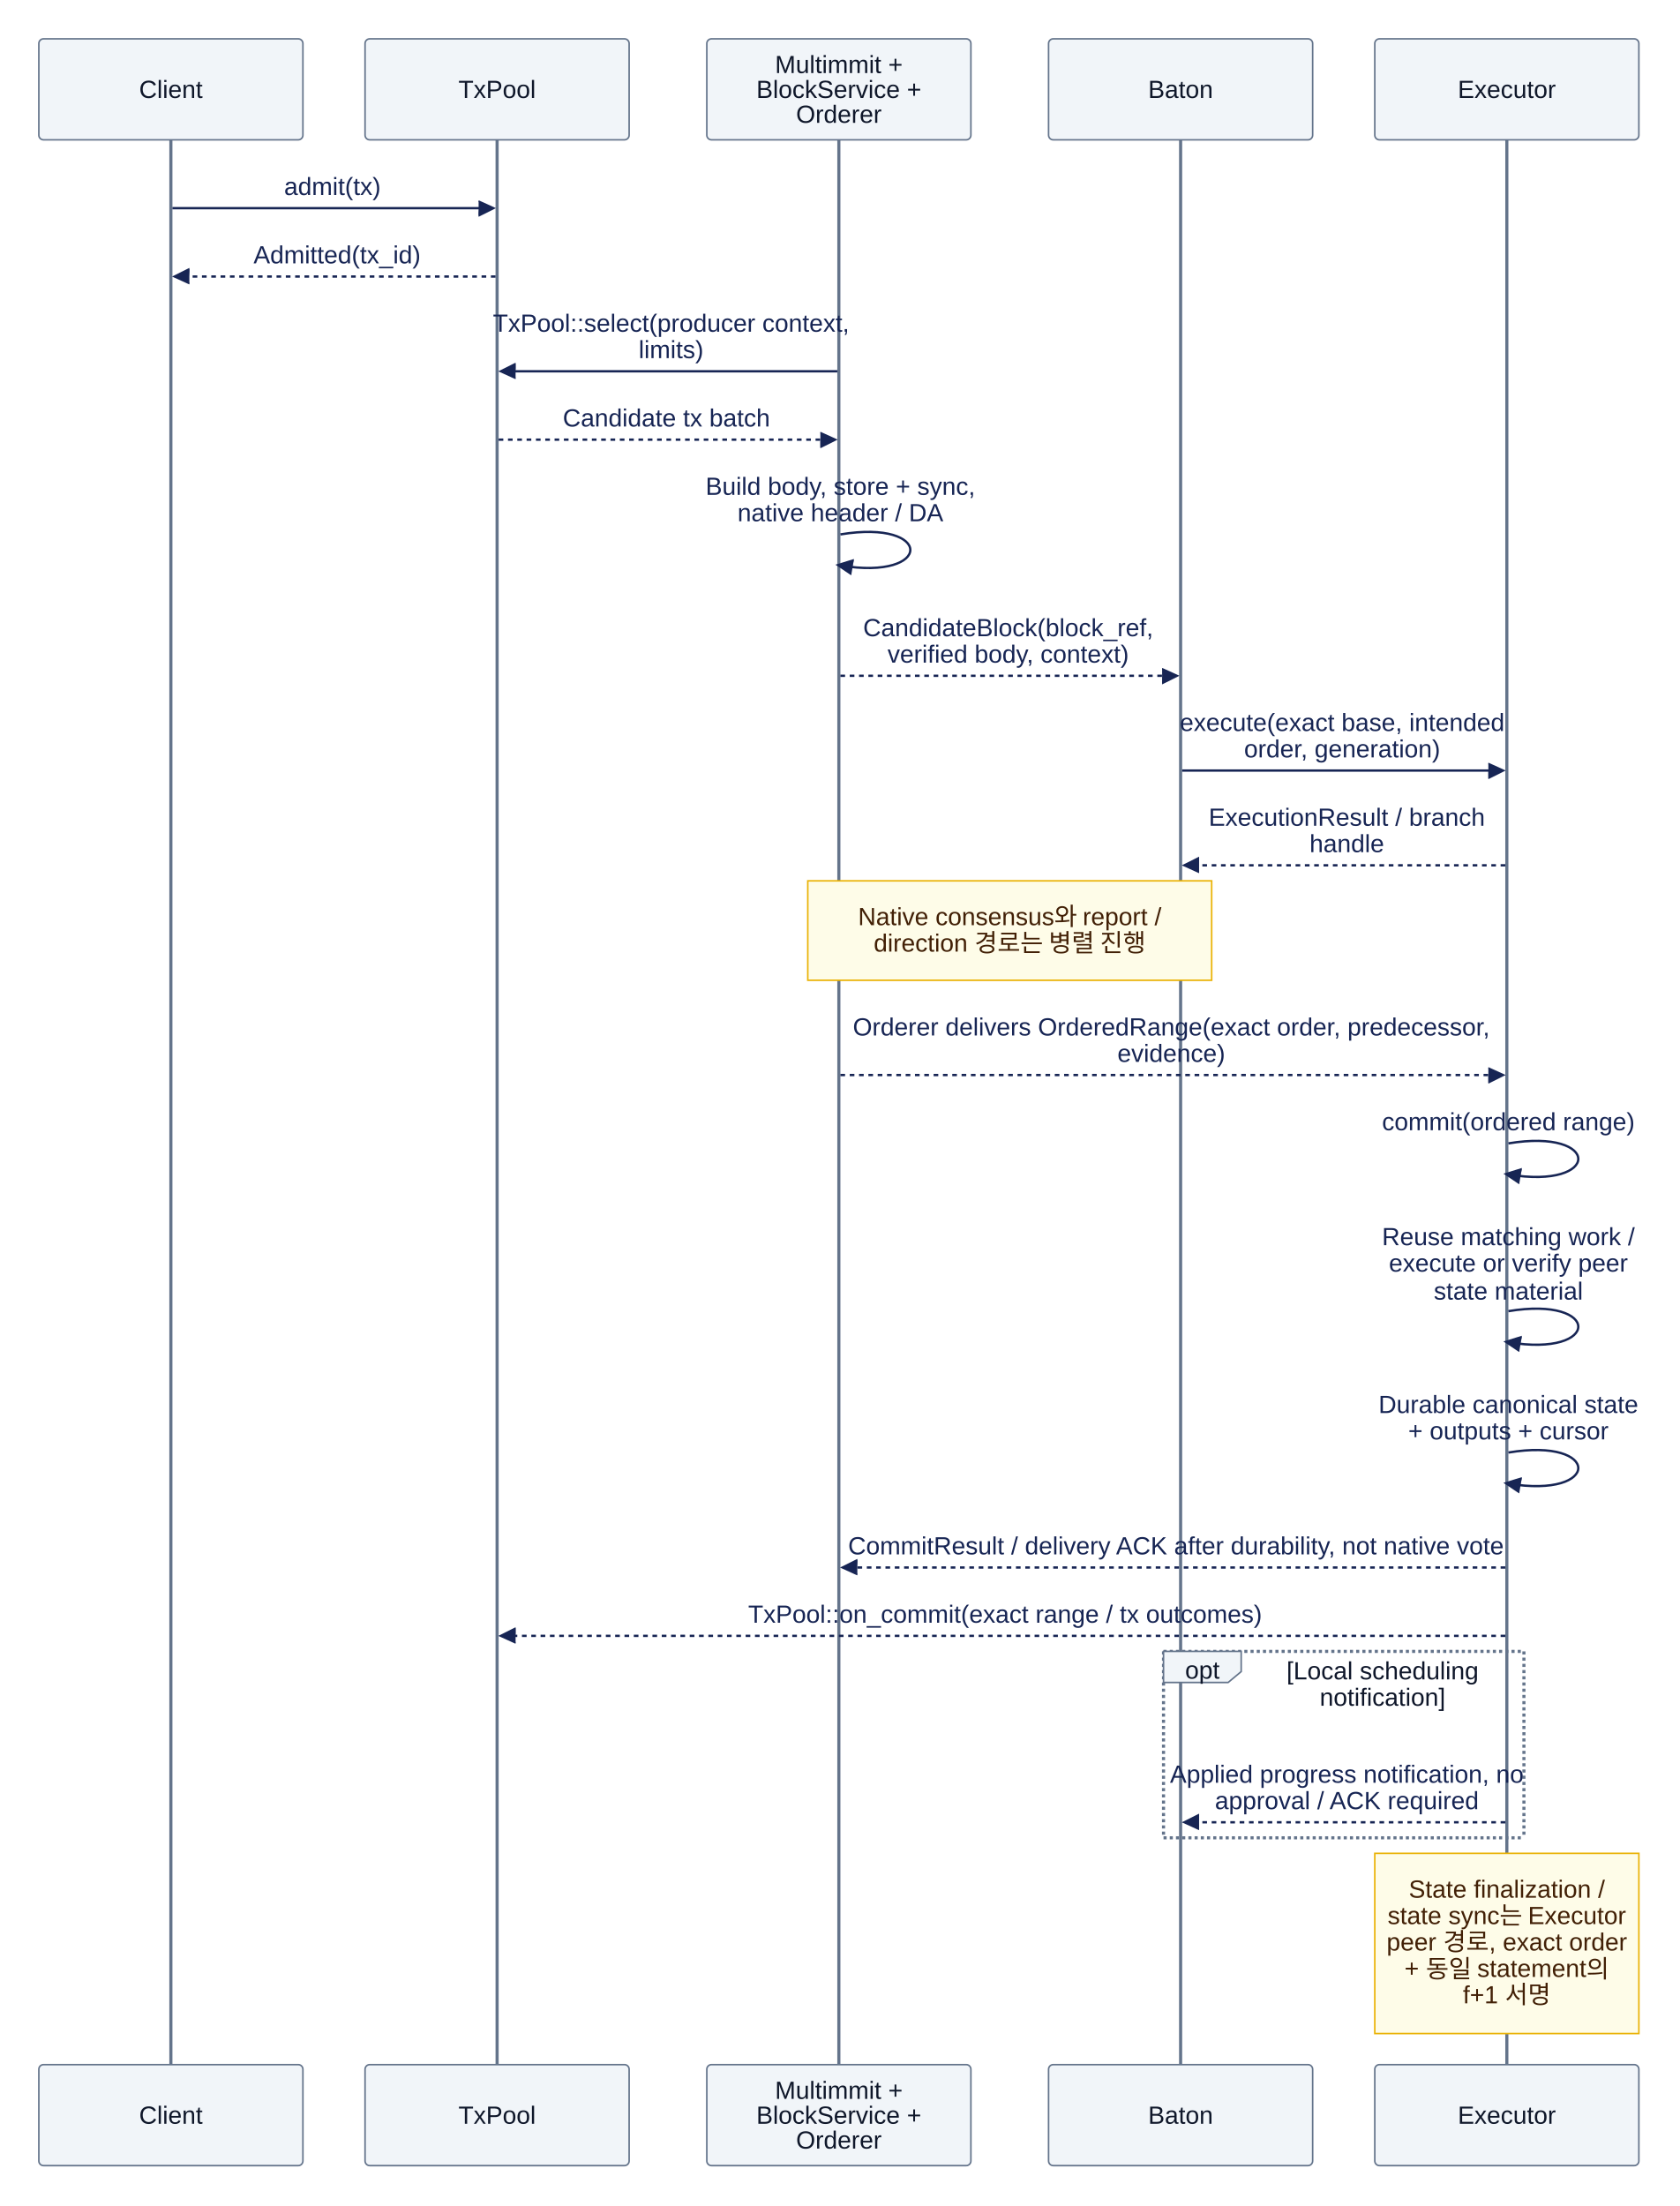
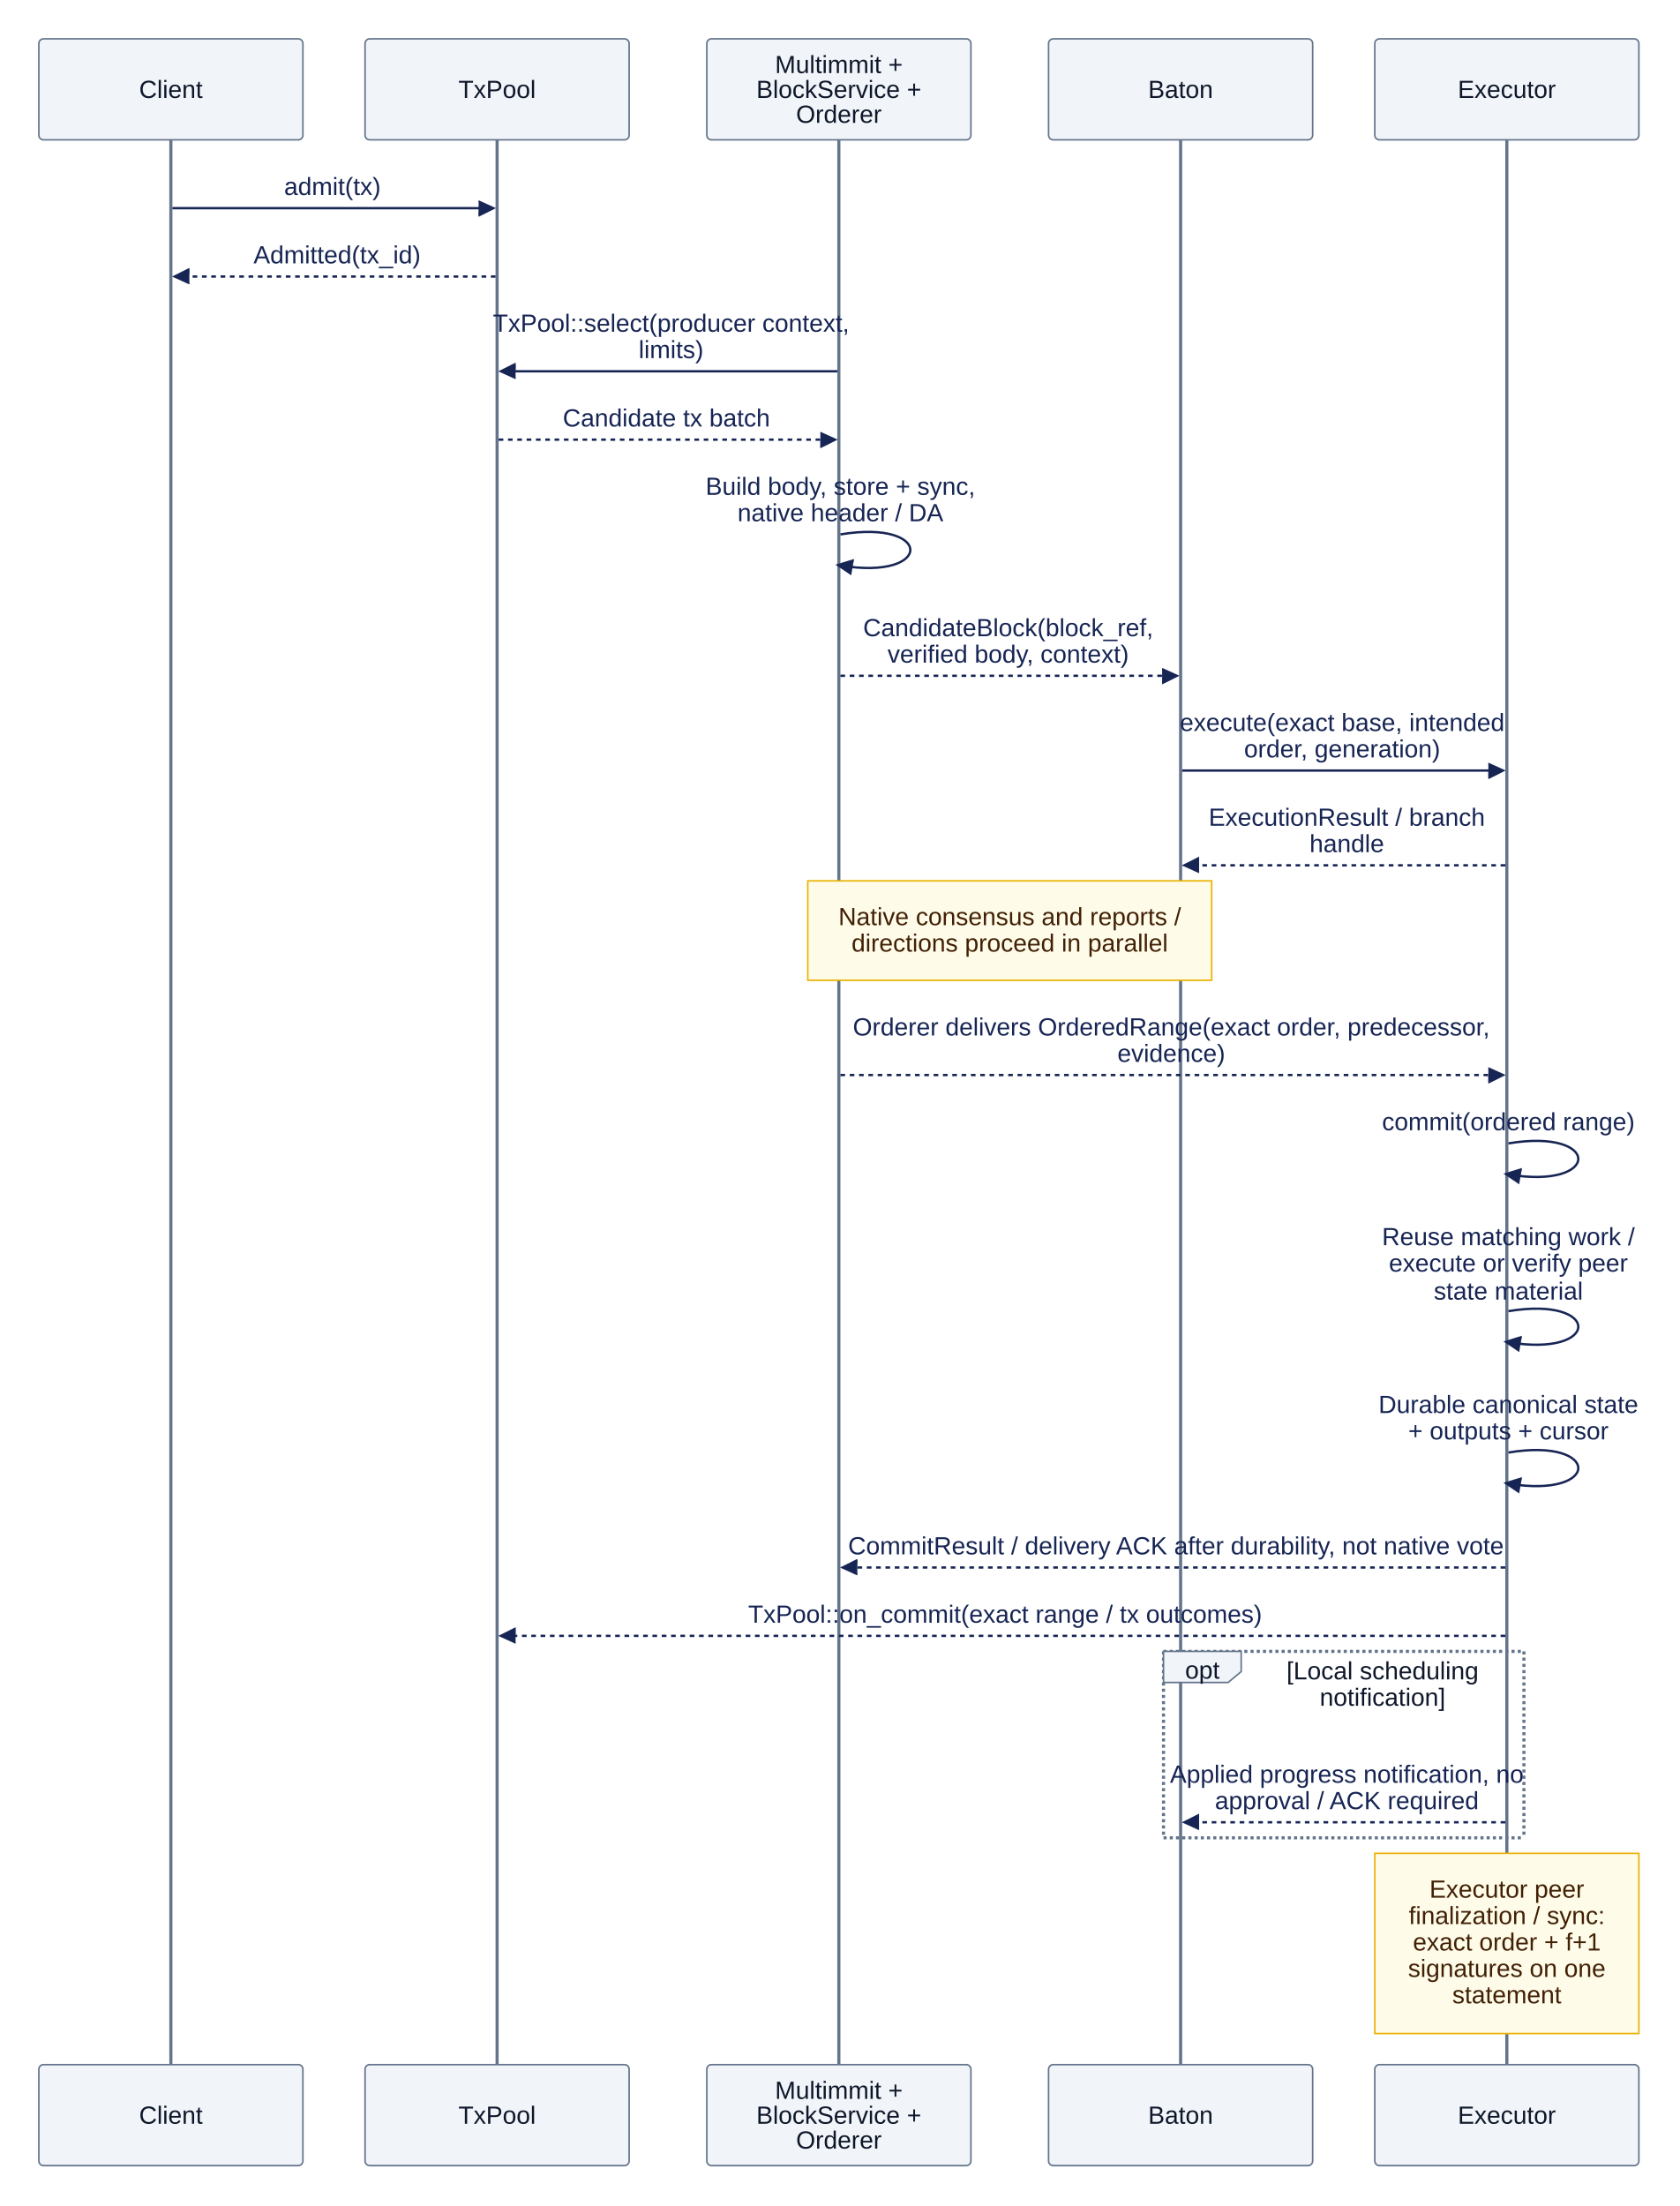
<svg xmlns="http://www.w3.org/2000/svg" id="diagram-02" width="1081" height="1420" viewBox="-25 -25 1081 1420" role="graphics-document document" aria-roledescription="sequence">
  <g>
    <rect x="860" y="1304" fill="#eaeaea" stroke="#666" width="170" height="65" name="E" rx="3" ry="3" class="actor actor-bottom" />
    <text x="945" y="1336.5" dominant-baseline="central" alignment-baseline="central" class="actor actor-box" style="text-anchor: middle; font-size: 16px; font-weight: 400; font-family: Arial, &quot;Apple SD Gothic Neo&quot;, sans-serif;">
      <tspan x="945" dy="0">Executor</tspan>
    </text>
  </g>
  <g>
    <rect x="650" y="1304" fill="#eaeaea" stroke="#666" width="170" height="65" name="B" rx="3" ry="3" class="actor actor-bottom" />
    <text x="735" y="1336.5" dominant-baseline="central" alignment-baseline="central" class="actor actor-box" style="text-anchor: middle; font-size: 16px; font-weight: 400; font-family: Arial, &quot;Apple SD Gothic Neo&quot;, sans-serif;">
      <tspan x="735" dy="0">Baton</tspan>
    </text>
  </g>
  <g>
    <rect x="430" y="1304" fill="#eaeaea" stroke="#666" width="170" height="65" name="N" rx="3" ry="3" class="actor actor-bottom" />
    <text x="515" y="1336.5" dominant-baseline="central" alignment-baseline="central" class="actor actor-box" style="text-anchor: middle; font-size: 16px; font-weight: 400; font-family: Arial, &quot;Apple SD Gothic Neo&quot;, sans-serif;">
      <tspan x="515" dy="-16">Multimmit +</tspan>
    </text>
    <text x="515" y="1336.5" dominant-baseline="central" alignment-baseline="central" class="actor actor-box" style="text-anchor: middle; font-size: 16px; font-weight: 400; font-family: Arial, &quot;Apple SD Gothic Neo&quot;, sans-serif;">
      <tspan x="515" dy="0">BlockService +</tspan>
    </text>
    <text x="515" y="1336.5" dominant-baseline="central" alignment-baseline="central" class="actor actor-box" style="text-anchor: middle; font-size: 16px; font-weight: 400; font-family: Arial, &quot;Apple SD Gothic Neo&quot;, sans-serif;">
      <tspan x="515" dy="16">Orderer</tspan>
    </text>
  </g>
  <g>
    <rect x="210" y="1304" fill="#eaeaea" stroke="#666" width="170" height="65" name="T" rx="3" ry="3" class="actor actor-bottom" />
    <text x="295" y="1336.5" dominant-baseline="central" alignment-baseline="central" class="actor actor-box" style="text-anchor: middle; font-size: 16px; font-weight: 400; font-family: Arial, &quot;Apple SD Gothic Neo&quot;, sans-serif;">
      <tspan x="295" dy="0">TxPool</tspan>
    </text>
  </g>
  <g>
    <rect x="0" y="1304" fill="#eaeaea" stroke="#666" width="170" height="65" name="C" rx="3" ry="3" class="actor actor-bottom" />
    <text x="85" y="1336.5" dominant-baseline="central" alignment-baseline="central" class="actor actor-box" style="text-anchor: middle; font-size: 16px; font-weight: 400; font-family: Arial, &quot;Apple SD Gothic Neo&quot;, sans-serif;">
      <tspan x="85" dy="0">Client</tspan>
    </text>
  </g>
  <g>
    <line id="actor4" x1="945" y1="65" x2="945" y2="1304" class="actor-line 200" stroke-width="0.5px" stroke="#999" name="E" />
    <g id="root-4">
      <rect x="860" y="0" fill="#eaeaea" stroke="#666" width="170" height="65" name="E" rx="3" ry="3" class="actor actor-top" />
      <text x="945" y="32.5" dominant-baseline="central" alignment-baseline="central" class="actor actor-box" style="text-anchor: middle; font-size: 16px; font-weight: 400; font-family: Arial, &quot;Apple SD Gothic Neo&quot;, sans-serif;">
        <tspan x="945" dy="0">Executor</tspan>
      </text>
    </g>
  </g>
  <g>
    <line id="actor3" x1="735" y1="65" x2="735" y2="1304" class="actor-line 200" stroke-width="0.5px" stroke="#999" name="B" />
    <g id="root-3">
      <rect x="650" y="0" fill="#eaeaea" stroke="#666" width="170" height="65" name="B" rx="3" ry="3" class="actor actor-top" />
      <text x="735" y="32.5" dominant-baseline="central" alignment-baseline="central" class="actor actor-box" style="text-anchor: middle; font-size: 16px; font-weight: 400; font-family: Arial, &quot;Apple SD Gothic Neo&quot;, sans-serif;">
        <tspan x="735" dy="0">Baton</tspan>
      </text>
    </g>
  </g>
  <g>
    <line id="actor2" x1="515" y1="65" x2="515" y2="1304" class="actor-line 200" stroke-width="0.5px" stroke="#999" name="N" />
    <g id="root-2">
      <rect x="430" y="0" fill="#eaeaea" stroke="#666" width="170" height="65" name="N" rx="3" ry="3" class="actor actor-top" />
      <text x="515" y="32.5" dominant-baseline="central" alignment-baseline="central" class="actor actor-box" style="text-anchor: middle; font-size: 16px; font-weight: 400; font-family: Arial, &quot;Apple SD Gothic Neo&quot;, sans-serif;">
        <tspan x="515" dy="-16">Multimmit +</tspan>
      </text>
      <text x="515" y="32.5" dominant-baseline="central" alignment-baseline="central" class="actor actor-box" style="text-anchor: middle; font-size: 16px; font-weight: 400; font-family: Arial, &quot;Apple SD Gothic Neo&quot;, sans-serif;">
        <tspan x="515" dy="0">BlockService +</tspan>
      </text>
      <text x="515" y="32.5" dominant-baseline="central" alignment-baseline="central" class="actor actor-box" style="text-anchor: middle; font-size: 16px; font-weight: 400; font-family: Arial, &quot;Apple SD Gothic Neo&quot;, sans-serif;">
        <tspan x="515" dy="16">Orderer</tspan>
      </text>
    </g>
  </g>
  <g>
    <line id="actor1" x1="295" y1="65" x2="295" y2="1304" class="actor-line 200" stroke-width="0.5px" stroke="#999" name="T" />
    <g id="root-1">
      <rect x="210" y="0" fill="#eaeaea" stroke="#666" width="170" height="65" name="T" rx="3" ry="3" class="actor actor-top" />
      <text x="295" y="32.5" dominant-baseline="central" alignment-baseline="central" class="actor actor-box" style="text-anchor: middle; font-size: 16px; font-weight: 400; font-family: Arial, &quot;Apple SD Gothic Neo&quot;, sans-serif;">
        <tspan x="295" dy="0">TxPool</tspan>
      </text>
    </g>
  </g>
  <g>
    <line id="actor0" x1="85" y1="65" x2="85" y2="1304" class="actor-line 200" stroke-width="0.5px" stroke="#999" name="C" />
    <g id="root-0">
      <rect x="0" y="0" fill="#eaeaea" stroke="#666" width="170" height="65" name="C" rx="3" ry="3" class="actor actor-top" />
      <text x="85" y="32.5" dominant-baseline="central" alignment-baseline="central" class="actor actor-box" style="text-anchor: middle; font-size: 16px; font-weight: 400; font-family: Arial, &quot;Apple SD Gothic Neo&quot;, sans-serif;">
        <tspan x="85" dy="0">Client</tspan>
      </text>
    </g>
  </g>
  <style>#diagram-02{font-family:Arial,Apple SD Gothic Neo,sans-serif;font-size:16px;fill:#172554;}@keyframes edge-animation-frame{from{stroke-dashoffset:0;}}@keyframes dash{to{stroke-dashoffset:0;}}#diagram-02 .edge-animation-slow{stroke-dasharray:9,5!important;stroke-dashoffset:900;animation:dash 50s linear infinite;stroke-linecap:round;}#diagram-02 .edge-animation-fast{stroke-dasharray:9,5!important;stroke-dashoffset:900;animation:dash 20s linear infinite;stroke-linecap:round;}#diagram-02 .error-icon{fill:hsl(45.882, 100%, 100%);}#diagram-02 .error-text{fill:#000000;stroke:#000000;}#diagram-02 .edge-thickness-normal{stroke-width:1px;}#diagram-02 .edge-thickness-thick{stroke-width:3.5px;}#diagram-02 .edge-pattern-solid{stroke-dasharray:0;}#diagram-02 .edge-thickness-invisible{stroke-width:0;fill:none;}#diagram-02 .edge-pattern-dashed{stroke-dasharray:3;}#diagram-02 .edge-pattern-dotted{stroke-dasharray:2;}#diagram-02 .marker{fill:#475569;stroke:#475569;}#diagram-02 .marker.cross{stroke:#475569;}#diagram-02 svg{font-family:Arial,Apple SD Gothic Neo,sans-serif;font-size:16px;}#diagram-02 p{margin:0;}#diagram-02 .actor{stroke:#64748b;fill:#f1f5f9;}#diagram-02 text.actor&gt;tspan{fill:#0f172a;stroke:none;}#diagram-02 .actor-line{stroke:#64748b;}#diagram-02 .innerArc{stroke-width:1.5;stroke-dasharray:none;}#diagram-02 .messageLine0{stroke-width:1.5;stroke-dasharray:none;stroke:#172554;}#diagram-02 .messageLine1{stroke-width:1.5;stroke-dasharray:2,2;stroke:#172554;}#diagram-02 #arrowhead path{fill:#172554;stroke:#172554;}#diagram-02 .sequenceNumber{fill:#b8aa96;}#diagram-02 #sequencenumber{fill:#172554;}#diagram-02 #crosshead path{fill:#172554;stroke:#172554;}#diagram-02 .messageText{fill:#172554;stroke:none;}#diagram-02 .labelBox{stroke:#64748b;fill:#f1f5f9;}#diagram-02 .labelText,#diagram-02 .labelText&gt;tspan{fill:#0f172a;stroke:none;}#diagram-02 .loopText,#diagram-02 .loopText&gt;tspan{fill:#0f172a;stroke:none;}#diagram-02 .loopLine{stroke-width:2px;stroke-dasharray:2,2;stroke:#64748b;fill:#64748b;}#diagram-02 .note{stroke:#eab308;fill:#fefce8;}#diagram-02 .noteText,#diagram-02 .noteText&gt;tspan{fill:#422006;stroke:none;}#diagram-02 .activation0{fill:hsl(105.882, 100%, 96.667%);stroke:hsl(105.882, 100%, 86.667%);}#diagram-02 .activation1{fill:hsl(105.882, 100%, 96.667%);stroke:hsl(105.882, 100%, 86.667%);}#diagram-02 .activation2{fill:hsl(105.882, 100%, 96.667%);stroke:hsl(105.882, 100%, 86.667%);}#diagram-02 .actorPopupMenu{position:absolute;}#diagram-02 .actorPopupMenuPanel{position:absolute;fill:#f1f5f9;box-shadow:0px 8px 16px 0px rgba(0,0,0,0.2);filter:drop-shadow(3px 5px 2px rgb(0 0 0 / 0.4));}#diagram-02 .actor-man line{stroke:#64748b;fill:#f1f5f9;}#diagram-02 .actor-man circle,#diagram-02 line{stroke:#64748b;fill:#f1f5f9;stroke-width:2px;}#diagram-02 :root{--mermaid-font-family:Arial,Apple SD Gothic Neo,sans-serif;}</style>
  <g />
  <defs>
    <symbol id="computer" width="24" height="24">
      <path transform="scale(.5)" d="M2 2v13h20v-13h-20zm18 11h-16v-9h16v9zm-10.228 6l.466-1h3.524l.467 1h-4.457zm14.228 3h-24l2-6h2.104l-1.33 4h18.45l-1.297-4h2.073l2 6zm-5-10h-14v-7h14v7z" />
    </symbol>
  </defs>
  <defs>
    <symbol id="database" fill-rule="evenodd" clip-rule="evenodd">
      <path transform="scale(.5)" d="M12.258.001l.256.004.255.005.253.008.251.01.249.012.247.015.246.016.242.019.241.02.239.023.236.024.233.027.231.028.229.031.225.032.223.034.22.036.217.038.214.04.211.041.208.043.205.045.201.046.198.048.194.05.191.051.187.053.183.054.18.056.175.057.172.059.168.06.163.061.16.063.155.064.15.066.074.033.073.033.071.034.07.034.069.035.068.035.067.035.066.035.064.036.064.036.062.036.06.036.06.037.058.037.058.037.055.038.055.038.053.038.052.038.051.039.05.039.048.039.047.039.045.04.044.04.043.04.041.04.04.041.039.041.037.041.036.041.034.041.033.042.032.042.03.042.029.042.027.042.026.043.024.043.023.043.021.043.02.043.018.044.017.043.015.044.013.044.012.044.011.045.009.044.007.045.006.045.004.045.002.045.001.045v17l-.001.045-.002.045-.004.045-.006.045-.007.045-.009.044-.011.045-.012.044-.013.044-.015.044-.017.043-.018.044-.02.043-.021.043-.023.043-.024.043-.026.043-.027.042-.029.042-.03.042-.032.042-.033.042-.034.041-.036.041-.037.041-.039.041-.04.041-.041.04-.043.04-.044.04-.045.04-.047.039-.048.039-.05.039-.051.039-.052.038-.053.038-.055.038-.055.038-.058.037-.058.037-.06.037-.06.036-.062.036-.064.036-.064.036-.066.035-.067.035-.068.035-.069.035-.07.034-.071.034-.073.033-.074.033-.15.066-.155.064-.16.063-.163.061-.168.06-.172.059-.175.057-.18.056-.183.054-.187.053-.191.051-.194.05-.198.048-.201.046-.205.045-.208.043-.211.041-.214.04-.217.038-.22.036-.223.034-.225.032-.229.031-.231.028-.233.027-.236.024-.239.023-.241.02-.242.019-.246.016-.247.015-.249.012-.251.01-.253.008-.255.005-.256.004-.258.001-.258-.001-.256-.004-.255-.005-.253-.008-.251-.01-.249-.012-.247-.015-.245-.016-.243-.019-.241-.02-.238-.023-.236-.024-.234-.027-.231-.028-.228-.031-.226-.032-.223-.034-.22-.036-.217-.038-.214-.04-.211-.041-.208-.043-.204-.045-.201-.046-.198-.048-.195-.05-.19-.051-.187-.053-.184-.054-.179-.056-.176-.057-.172-.059-.167-.06-.164-.061-.159-.063-.155-.064-.151-.066-.074-.033-.072-.033-.072-.034-.07-.034-.069-.035-.068-.035-.067-.035-.066-.035-.064-.036-.063-.036-.062-.036-.061-.036-.06-.037-.058-.037-.057-.037-.056-.038-.055-.038-.053-.038-.052-.038-.051-.039-.049-.039-.049-.039-.046-.039-.046-.04-.044-.04-.043-.04-.041-.04-.04-.041-.039-.041-.037-.041-.036-.041-.034-.041-.033-.042-.032-.042-.03-.042-.029-.042-.027-.042-.026-.043-.024-.043-.023-.043-.021-.043-.02-.043-.018-.044-.017-.043-.015-.044-.013-.044-.012-.044-.011-.045-.009-.044-.007-.045-.006-.045-.004-.045-.002-.045-.001-.045v-17l.001-.045.002-.045.004-.045.006-.045.007-.045.009-.044.011-.045.012-.044.013-.044.015-.044.017-.043.018-.044.02-.043.021-.043.023-.043.024-.043.026-.043.027-.042.029-.042.03-.042.032-.042.033-.042.034-.041.036-.041.037-.041.039-.041.04-.041.041-.04.043-.04.044-.04.046-.04.046-.039.049-.039.049-.039.051-.039.052-.038.053-.038.055-.038.056-.038.057-.037.058-.037.06-.037.061-.036.062-.036.063-.036.064-.036.066-.035.067-.035.068-.035.069-.035.07-.034.072-.034.072-.033.074-.033.151-.066.155-.064.159-.063.164-.061.167-.06.172-.059.176-.057.179-.056.184-.054.187-.053.19-.051.195-.05.198-.048.201-.046.204-.045.208-.043.211-.041.214-.04.217-.038.22-.036.223-.034.226-.032.228-.031.231-.028.234-.027.236-.024.238-.023.241-.02.243-.019.245-.016.247-.015.249-.012.251-.01.253-.008.255-.005.256-.004.258-.001.258.001zm-9.258 20.499v.01l.001.021.003.021.004.022.005.021.006.022.007.022.009.023.01.022.011.023.012.023.013.023.015.023.016.024.017.023.018.024.019.024.021.024.022.025.023.024.024.025.052.049.056.05.061.051.066.051.07.051.075.051.079.052.084.052.088.052.092.052.097.052.102.051.105.052.11.052.114.051.119.051.123.051.127.05.131.05.135.05.139.048.144.049.147.047.152.047.155.047.16.045.163.045.167.043.171.043.176.041.178.041.183.039.187.039.19.037.194.035.197.035.202.033.204.031.209.03.212.029.216.027.219.025.222.024.226.021.23.02.233.018.236.016.24.015.243.012.246.01.249.008.253.005.256.004.259.001.26-.001.257-.004.254-.005.25-.008.247-.011.244-.012.241-.014.237-.016.233-.018.231-.021.226-.021.224-.024.22-.026.216-.027.212-.028.21-.031.205-.031.202-.034.198-.034.194-.036.191-.037.187-.039.183-.04.179-.04.175-.042.172-.043.168-.044.163-.045.16-.046.155-.046.152-.047.148-.048.143-.049.139-.049.136-.05.131-.05.126-.05.123-.051.118-.052.114-.051.11-.052.106-.052.101-.052.096-.052.092-.052.088-.053.083-.051.079-.052.074-.052.07-.051.065-.051.06-.051.056-.05.051-.05.023-.024.023-.025.021-.024.02-.024.019-.024.018-.024.017-.024.015-.023.014-.024.013-.023.012-.023.01-.023.01-.022.008-.022.006-.022.006-.022.004-.022.004-.021.001-.021.001-.021v-4.127l-.077.055-.08.053-.083.054-.085.053-.087.052-.09.052-.093.051-.095.05-.097.05-.1.049-.102.049-.105.048-.106.047-.109.047-.111.046-.114.045-.115.045-.118.044-.12.043-.122.042-.124.042-.126.041-.128.04-.13.04-.132.038-.134.038-.135.037-.138.037-.139.035-.142.035-.143.034-.144.033-.147.032-.148.031-.15.03-.151.03-.153.029-.154.027-.156.027-.158.026-.159.025-.161.024-.162.023-.163.022-.165.021-.166.02-.167.019-.169.018-.169.017-.171.016-.173.015-.173.014-.175.013-.175.012-.177.011-.178.01-.179.008-.179.008-.181.006-.182.005-.182.004-.184.003-.184.002h-.37l-.184-.002-.184-.003-.182-.004-.182-.005-.181-.006-.179-.008-.179-.008-.178-.01-.176-.011-.176-.012-.175-.013-.173-.014-.172-.015-.171-.016-.17-.017-.169-.018-.167-.019-.166-.02-.165-.021-.163-.022-.162-.023-.161-.024-.159-.025-.157-.026-.156-.027-.155-.027-.153-.029-.151-.03-.15-.03-.148-.031-.146-.032-.145-.033-.143-.034-.141-.035-.14-.035-.137-.037-.136-.037-.134-.038-.132-.038-.13-.04-.128-.04-.126-.041-.124-.042-.122-.042-.12-.044-.117-.043-.116-.045-.113-.045-.112-.046-.109-.047-.106-.047-.105-.048-.102-.049-.1-.049-.097-.05-.095-.05-.093-.052-.09-.051-.087-.052-.085-.053-.083-.054-.08-.054-.077-.054v4.127zm0-5.654v.011l.001.021.003.021.004.021.005.022.006.022.007.022.009.022.01.022.011.023.012.023.013.023.015.024.016.023.017.024.018.024.019.024.021.024.022.024.023.025.024.024.052.05.056.05.061.05.066.051.07.051.075.052.079.051.084.052.088.052.092.052.097.052.102.052.105.052.11.051.114.051.119.052.123.05.127.051.131.05.135.049.139.049.144.048.147.048.152.047.155.046.16.045.163.045.167.044.171.042.176.042.178.04.183.04.187.038.19.037.194.036.197.034.202.033.204.032.209.03.212.028.216.027.219.025.222.024.226.022.23.02.233.018.236.016.24.014.243.012.246.01.249.008.253.006.256.003.259.001.26-.001.257-.003.254-.006.25-.008.247-.01.244-.012.241-.015.237-.016.233-.018.231-.02.226-.022.224-.024.22-.025.216-.027.212-.029.21-.03.205-.032.202-.033.198-.035.194-.036.191-.037.187-.039.183-.039.179-.041.175-.042.172-.043.168-.044.163-.045.16-.045.155-.047.152-.047.148-.048.143-.048.139-.05.136-.049.131-.05.126-.051.123-.051.118-.051.114-.052.11-.052.106-.052.101-.052.096-.052.092-.052.088-.052.083-.052.079-.052.074-.051.07-.052.065-.051.06-.05.056-.051.051-.049.023-.025.023-.024.021-.025.02-.024.019-.024.018-.024.017-.024.015-.023.014-.023.013-.024.012-.022.01-.023.01-.023.008-.022.006-.022.006-.022.004-.021.004-.022.001-.021.001-.021v-4.139l-.077.054-.08.054-.083.054-.085.052-.087.053-.09.051-.093.051-.095.051-.097.05-.1.049-.102.049-.105.048-.106.047-.109.047-.111.046-.114.045-.115.044-.118.044-.12.044-.122.042-.124.042-.126.041-.128.04-.13.039-.132.039-.134.038-.135.037-.138.036-.139.036-.142.035-.143.033-.144.033-.147.033-.148.031-.15.03-.151.03-.153.028-.154.028-.156.027-.158.026-.159.025-.161.024-.162.023-.163.022-.165.021-.166.02-.167.019-.169.018-.169.017-.171.016-.173.015-.173.014-.175.013-.175.012-.177.011-.178.009-.179.009-.179.007-.181.007-.182.005-.182.004-.184.003-.184.002h-.37l-.184-.002-.184-.003-.182-.004-.182-.005-.181-.007-.179-.007-.179-.009-.178-.009-.176-.011-.176-.012-.175-.013-.173-.014-.172-.015-.171-.016-.17-.017-.169-.018-.167-.019-.166-.02-.165-.021-.163-.022-.162-.023-.161-.024-.159-.025-.157-.026-.156-.027-.155-.028-.153-.028-.151-.03-.15-.03-.148-.031-.146-.033-.145-.033-.143-.033-.141-.035-.14-.036-.137-.036-.136-.037-.134-.038-.132-.039-.13-.039-.128-.04-.126-.041-.124-.042-.122-.043-.12-.043-.117-.044-.116-.044-.113-.046-.112-.046-.109-.046-.106-.047-.105-.048-.102-.049-.1-.049-.097-.05-.095-.051-.093-.051-.09-.051-.087-.053-.085-.052-.083-.054-.08-.054-.077-.054v4.139zm0-5.666v.011l.001.02.003.022.004.021.005.022.006.021.007.022.009.023.01.022.011.023.012.023.013.023.015.023.016.024.017.024.018.023.019.024.021.025.022.024.023.024.024.025.052.05.056.05.061.05.066.051.07.051.075.052.079.051.084.052.088.052.092.052.097.052.102.052.105.051.11.052.114.051.119.051.123.051.127.05.131.05.135.05.139.049.144.048.147.048.152.047.155.046.16.045.163.045.167.043.171.043.176.042.178.04.183.04.187.038.19.037.194.036.197.034.202.033.204.032.209.03.212.028.216.027.219.025.222.024.226.021.23.02.233.018.236.017.24.014.243.012.246.01.249.008.253.006.256.003.259.001.26-.001.257-.003.254-.006.25-.008.247-.01.244-.013.241-.014.237-.016.233-.018.231-.02.226-.022.224-.024.22-.025.216-.027.212-.029.21-.03.205-.032.202-.033.198-.035.194-.036.191-.037.187-.039.183-.039.179-.041.175-.042.172-.043.168-.044.163-.045.16-.045.155-.047.152-.047.148-.048.143-.049.139-.049.136-.049.131-.051.126-.05.123-.051.118-.052.114-.051.11-.052.106-.052.101-.052.096-.052.092-.052.088-.052.083-.052.079-.052.074-.052.07-.051.065-.051.06-.051.056-.05.051-.049.023-.025.023-.025.021-.024.02-.024.019-.024.018-.024.017-.024.015-.023.014-.024.013-.023.012-.023.01-.022.01-.023.008-.022.006-.022.006-.022.004-.022.004-.021.001-.021.001-.021v-4.153l-.077.054-.08.054-.083.053-.085.053-.087.053-.09.051-.093.051-.095.051-.097.05-.1.049-.102.048-.105.048-.106.048-.109.046-.111.046-.114.046-.115.044-.118.044-.12.043-.122.043-.124.042-.126.041-.128.04-.13.039-.132.039-.134.038-.135.037-.138.036-.139.036-.142.034-.143.034-.144.033-.147.032-.148.032-.15.03-.151.03-.153.028-.154.028-.156.027-.158.026-.159.024-.161.024-.162.023-.163.023-.165.021-.166.02-.167.019-.169.018-.169.017-.171.016-.173.015-.173.014-.175.013-.175.012-.177.01-.178.01-.179.009-.179.007-.181.006-.182.006-.182.004-.184.003-.184.001-.185.001-.185-.001-.184-.001-.184-.003-.182-.004-.182-.006-.181-.006-.179-.007-.179-.009-.178-.01-.176-.01-.176-.012-.175-.013-.173-.014-.172-.015-.171-.016-.17-.017-.169-.018-.167-.019-.166-.02-.165-.021-.163-.023-.162-.023-.161-.024-.159-.024-.157-.026-.156-.027-.155-.028-.153-.028-.151-.03-.15-.03-.148-.032-.146-.032-.145-.033-.143-.034-.141-.034-.14-.036-.137-.036-.136-.037-.134-.038-.132-.039-.13-.039-.128-.041-.126-.041-.124-.041-.122-.043-.12-.043-.117-.044-.116-.044-.113-.046-.112-.046-.109-.046-.106-.048-.105-.048-.102-.048-.1-.05-.097-.049-.095-.051-.093-.051-.09-.052-.087-.052-.085-.053-.083-.053-.08-.054-.077-.054v4.153zm8.74-8.179l-.257.004-.254.005-.25.008-.247.011-.244.012-.241.014-.237.016-.233.018-.231.021-.226.022-.224.023-.22.026-.216.027-.212.028-.21.031-.205.032-.202.033-.198.034-.194.036-.191.038-.187.038-.183.04-.179.041-.175.042-.172.043-.168.043-.163.045-.16.046-.155.046-.152.048-.148.048-.143.048-.139.049-.136.05-.131.05-.126.051-.123.051-.118.051-.114.052-.11.052-.106.052-.101.052-.096.052-.092.052-.088.052-.083.052-.079.052-.074.051-.07.052-.065.051-.06.05-.056.05-.051.05-.023.025-.023.024-.021.024-.02.025-.019.024-.018.024-.017.023-.015.024-.014.023-.013.023-.012.023-.01.023-.01.022-.008.022-.006.023-.006.021-.004.022-.004.021-.001.021-.001.021.001.021.001.021.004.021.004.022.006.021.006.023.008.022.01.022.01.023.012.023.013.023.014.023.015.024.017.023.018.024.019.024.02.025.021.024.023.024.023.025.051.05.056.05.06.05.065.051.07.052.074.051.079.052.083.052.088.052.092.052.096.052.101.052.106.052.11.052.114.052.118.051.123.051.126.051.131.05.136.05.139.049.143.048.148.048.152.048.155.046.16.046.163.045.168.043.172.043.175.042.179.041.183.04.187.038.191.038.194.036.198.034.202.033.205.032.21.031.212.028.216.027.22.026.224.023.226.022.231.021.233.018.237.016.241.014.244.012.247.011.25.008.254.005.257.004.26.001.26-.001.257-.004.254-.005.25-.008.247-.011.244-.012.241-.014.237-.016.233-.018.231-.021.226-.022.224-.023.22-.026.216-.027.212-.028.21-.031.205-.032.202-.033.198-.034.194-.036.191-.038.187-.038.183-.04.179-.041.175-.042.172-.043.168-.043.163-.045.16-.046.155-.046.152-.048.148-.048.143-.048.139-.049.136-.05.131-.05.126-.051.123-.051.118-.051.114-.052.11-.052.106-.052.101-.052.096-.052.092-.052.088-.052.083-.052.079-.052.074-.051.07-.052.065-.051.06-.05.056-.05.051-.05.023-.025.023-.024.021-.024.02-.025.019-.024.018-.024.017-.023.015-.024.014-.023.013-.023.012-.023.01-.023.01-.022.008-.022.006-.023.006-.021.004-.022.004-.021.001-.021.001-.021-.001-.021-.001-.021-.004-.021-.004-.022-.006-.021-.006-.023-.008-.022-.01-.022-.01-.023-.012-.023-.013-.023-.014-.023-.015-.024-.017-.023-.018-.024-.019-.024-.02-.025-.021-.024-.023-.024-.023-.025-.051-.05-.056-.05-.06-.05-.065-.051-.07-.052-.074-.051-.079-.052-.083-.052-.088-.052-.092-.052-.096-.052-.101-.052-.106-.052-.11-.052-.114-.052-.118-.051-.123-.051-.126-.051-.131-.05-.136-.05-.139-.049-.143-.048-.148-.048-.152-.048-.155-.046-.16-.046-.163-.045-.168-.043-.172-.043-.175-.042-.179-.041-.183-.04-.187-.038-.191-.038-.194-.036-.198-.034-.202-.033-.205-.032-.21-.031-.212-.028-.216-.027-.22-.026-.224-.023-.226-.022-.231-.021-.233-.018-.237-.016-.241-.014-.244-.012-.247-.011-.25-.008-.254-.005-.257-.004-.26-.001-.26.001z" />
    </symbol>
  </defs>
  <defs>
    <symbol id="clock" width="24" height="24">
      <path transform="scale(.5)" d="M12 2c5.514 0 10 4.486 10 10s-4.486 10-10 10-10-4.486-10-10 4.486-10 10-10zm0-2c-6.627 0-12 5.373-12 12s5.373 12 12 12 12-5.373 12-12-5.373-12-12-12zm5.848 12.459c.202.038.202.333.001.372-1.907.361-6.045 1.111-6.547 1.111-.719 0-1.301-.582-1.301-1.301 0-.512.77-5.447 1.125-7.445.034-.192.312-.181.343.014l.985 6.238 5.394 1.011z" />
    </symbol>
  </defs>
  <defs>
    <marker id="arrowhead" refX="7.9" refY="5" markerUnits="userSpaceOnUse" markerWidth="12" markerHeight="12" orient="auto-start-reverse">
      <path d="M -1 0 L 10 5 L 0 10 z" />
    </marker>
  </defs>
  <defs>
    <marker id="crosshead" markerWidth="15" markerHeight="8" orient="auto" refX="4" refY="4.5">
      <path fill="none" stroke="#000000" stroke-width="1pt" d="M 1,2 L 6,7 M 6,2 L 1,7" style="stroke-dasharray: 0, 0;" />
    </marker>
  </defs>
  <defs>
    <marker id="filled-head" refX="15.5" refY="7" markerWidth="20" markerHeight="28" orient="auto">
      <path d="M 18,7 L9,13 L14,7 L9,1 Z" />
    </marker>
  </defs>
  <defs>
    <marker id="sequencenumber" refX="15" refY="15" markerWidth="60" markerHeight="40" orient="auto">
      <circle cx="15" cy="15" r="6" />
    </marker>
  </defs>
  <g>
    <rect x="495" y="542" fill="#EDF2AE" stroke="#666" width="260" height="64" class="note" />
    <text x="625" y="550" text-anchor="middle" dominant-baseline="middle" alignment-baseline="middle" class="noteText" dy="1em" style="font-family: Arial, &quot;Apple SD Gothic Neo&quot;, sans-serif; font-size: 16px; font-weight: 400;">
-       <tspan x="625">Native consensus와 report /</tspan>
+       <tspan x="625">Native consensus and reports /</tspan>
    </text>
    <text x="625" y="567" text-anchor="middle" dominant-baseline="middle" alignment-baseline="middle" class="noteText" dy="1em" style="font-family: Arial, &quot;Apple SD Gothic Neo&quot;, sans-serif; font-size: 16px; font-weight: 400;">
-       <tspan x="625">direction 경로는 병렬 진행</tspan>
+       <tspan x="625">directions proceed in parallel</tspan>
    </text>
  </g>
  <g>
    <line x1="724" y1="1038" x2="956" y2="1038" class="loopLine" />
    <line x1="956" y1="1038" x2="956" y2="1158" class="loopLine" />
    <line x1="724" y1="1158" x2="956" y2="1158" class="loopLine" />
    <line x1="724" y1="1038" x2="724" y2="1158" class="loopLine" />
    <polygon points="724,1038 774,1038 774,1051 765.6,1058 724,1058" class="labelBox" />
    <text x="749" y="1051" text-anchor="middle" dominant-baseline="middle" alignment-baseline="middle" class="labelText" style="font-family: Arial, &quot;Apple SD Gothic Neo&quot;, sans-serif; font-size: 16px; font-weight: 400;">opt</text>
    <text x="865" y="1056" text-anchor="middle" class="loopText" style="font-family: Arial, &quot;Apple SD Gothic Neo&quot;, sans-serif; font-size: 16px; font-weight: 400;">
      <tspan x="865">[Local scheduling</tspan>
    </text>
    <text x="865" y="1073" text-anchor="middle" class="loopText" style="font-family: Arial, &quot;Apple SD Gothic Neo&quot;, sans-serif; font-size: 16px; font-weight: 400;">
      <tspan x="865">notification]</tspan>
    </text>
  </g>
  <g>
    <rect x="860" y="1168" fill="#EDF2AE" stroke="#666" width="170" height="116" class="note" />
    <text x="945" y="1176" text-anchor="middle" dominant-baseline="middle" alignment-baseline="middle" class="noteText" dy="1em" style="font-family: Arial, &quot;Apple SD Gothic Neo&quot;, sans-serif; font-size: 16px; font-weight: 400;">
-       <tspan x="945">State finalization /</tspan>
+       <tspan x="945">Executor peer</tspan>
    </text>
    <text x="945" y="1193" text-anchor="middle" dominant-baseline="middle" alignment-baseline="middle" class="noteText" dy="1em" style="font-family: Arial, &quot;Apple SD Gothic Neo&quot;, sans-serif; font-size: 16px; font-weight: 400;">
-       <tspan x="945">state sync는 Executor</tspan>
+       <tspan x="945">finalization / sync:</tspan>
    </text>
    <text x="945" y="1210" text-anchor="middle" dominant-baseline="middle" alignment-baseline="middle" class="noteText" dy="1em" style="font-family: Arial, &quot;Apple SD Gothic Neo&quot;, sans-serif; font-size: 16px; font-weight: 400;">
-       <tspan x="945">peer 경로, exact order</tspan>
+       <tspan x="945">exact order + f+1</tspan>
    </text>
    <text x="945" y="1227" text-anchor="middle" dominant-baseline="middle" alignment-baseline="middle" class="noteText" dy="1em" style="font-family: Arial, &quot;Apple SD Gothic Neo&quot;, sans-serif; font-size: 16px; font-weight: 400;">
-       <tspan x="945">+ 동일 statement의</tspan>
+       <tspan x="945">signatures on one</tspan>
    </text>
    <text x="945" y="1244" text-anchor="middle" dominant-baseline="middle" alignment-baseline="middle" class="noteText" dy="1em" style="font-family: Arial, &quot;Apple SD Gothic Neo&quot;, sans-serif; font-size: 16px; font-weight: 400;">
-       <tspan x="945">f+1 서명</tspan>
+       <tspan x="945">statement</tspan>
    </text>
  </g>
  <text x="189" y="80" text-anchor="middle" dominant-baseline="middle" alignment-baseline="middle" class="messageText" dy="1em" style="font-family: Arial, &quot;Apple SD Gothic Neo&quot;, sans-serif; font-size: 16px; font-weight: 400;">admit(tx)</text>
  <line x1="86" y1="109" x2="291" y2="109" class="messageLine0" stroke-width="2" stroke="none" marker-end="url(#arrowhead)" style="fill: none;" />
  <text x="192" y="124" text-anchor="middle" dominant-baseline="middle" alignment-baseline="middle" class="messageText" dy="1em" style="font-family: Arial, &quot;Apple SD Gothic Neo&quot;, sans-serif; font-size: 16px; font-weight: 400;">Admitted(tx_id)</text>
  <line x1="294" y1="153" x2="89" y2="153" class="messageLine1" stroke-width="2" stroke="none" marker-end="url(#arrowhead)" style="stroke-dasharray: 3, 3; fill: none;" />
  <text x="407" y="168" text-anchor="middle" dominant-baseline="middle" alignment-baseline="middle" class="messageText" dy="1em" style="font-family: Arial, &quot;Apple SD Gothic Neo&quot;, sans-serif; font-size: 16px; font-weight: 400;">TxPool::select(producer context,</text>
  <text x="407" y="185" text-anchor="middle" dominant-baseline="middle" alignment-baseline="middle" class="messageText" dy="1em" style="font-family: Arial, &quot;Apple SD Gothic Neo&quot;, sans-serif; font-size: 16px; font-weight: 400;">limits)</text>
  <line x1="514" y1="214" x2="299" y2="214" class="messageLine0" stroke-width="2" stroke="none" marker-end="url(#arrowhead)" style="fill: none;" />
  <text x="404" y="229" text-anchor="middle" dominant-baseline="middle" alignment-baseline="middle" class="messageText" dy="1em" style="font-family: Arial, &quot;Apple SD Gothic Neo&quot;, sans-serif; font-size: 16px; font-weight: 400;">Candidate tx batch</text>
  <line x1="296" y1="258" x2="511" y2="258" class="messageLine1" stroke-width="2" stroke="none" marker-end="url(#arrowhead)" style="stroke-dasharray: 3, 3; fill: none;" />
  <text x="516" y="273" text-anchor="middle" dominant-baseline="middle" alignment-baseline="middle" class="messageText" dy="1em" style="font-family: Arial, &quot;Apple SD Gothic Neo&quot;, sans-serif; font-size: 16px; font-weight: 400;">Build body, store + sync,</text>
  <text x="516" y="290" text-anchor="middle" dominant-baseline="middle" alignment-baseline="middle" class="messageText" dy="1em" style="font-family: Arial, &quot;Apple SD Gothic Neo&quot;, sans-serif; font-size: 16px; font-weight: 400;">native header / DA</text>
  <path d="M 516,319 C 576,309 576,349 516,339" class="messageLine0" stroke-width="2" stroke="none" marker-end="url(#arrowhead)" style="fill: none;" />
  <text x="624" y="364" text-anchor="middle" dominant-baseline="middle" alignment-baseline="middle" class="messageText" dy="1em" style="font-family: Arial, &quot;Apple SD Gothic Neo&quot;, sans-serif; font-size: 16px; font-weight: 400;">CandidateBlock(block_ref,</text>
  <text x="624" y="381" text-anchor="middle" dominant-baseline="middle" alignment-baseline="middle" class="messageText" dy="1em" style="font-family: Arial, &quot;Apple SD Gothic Neo&quot;, sans-serif; font-size: 16px; font-weight: 400;">verified body, context)</text>
  <line x1="516" y1="410" x2="731" y2="410" class="messageLine1" stroke-width="2" stroke="none" marker-end="url(#arrowhead)" style="stroke-dasharray: 3, 3; fill: none;" />
  <text x="839" y="425" text-anchor="middle" dominant-baseline="middle" alignment-baseline="middle" class="messageText" dy="1em" style="font-family: Arial, &quot;Apple SD Gothic Neo&quot;, sans-serif; font-size: 16px; font-weight: 400;">execute(exact base, intended</text>
  <text x="839" y="442" text-anchor="middle" dominant-baseline="middle" alignment-baseline="middle" class="messageText" dy="1em" style="font-family: Arial, &quot;Apple SD Gothic Neo&quot;, sans-serif; font-size: 16px; font-weight: 400;">order, generation)</text>
  <line x1="736" y1="471" x2="941" y2="471" class="messageLine0" stroke-width="2" stroke="none" marker-end="url(#arrowhead)" style="fill: none;" />
  <text x="842" y="486" text-anchor="middle" dominant-baseline="middle" alignment-baseline="middle" class="messageText" dy="1em" style="font-family: Arial, &quot;Apple SD Gothic Neo&quot;, sans-serif; font-size: 16px; font-weight: 400;">ExecutionResult / branch</text>
  <text x="842" y="503" text-anchor="middle" dominant-baseline="middle" alignment-baseline="middle" class="messageText" dy="1em" style="font-family: Arial, &quot;Apple SD Gothic Neo&quot;, sans-serif; font-size: 16px; font-weight: 400;">handle</text>
  <line x1="944" y1="532" x2="739" y2="532" class="messageLine1" stroke-width="2" stroke="none" marker-end="url(#arrowhead)" style="stroke-dasharray: 3, 3; fill: none;" />
  <text x="729" y="621" text-anchor="middle" dominant-baseline="middle" alignment-baseline="middle" class="messageText" dy="1em" style="font-family: Arial, &quot;Apple SD Gothic Neo&quot;, sans-serif; font-size: 16px; font-weight: 400;">Orderer delivers OrderedRange(exact order, predecessor,</text>
  <text x="729" y="638" text-anchor="middle" dominant-baseline="middle" alignment-baseline="middle" class="messageText" dy="1em" style="font-family: Arial, &quot;Apple SD Gothic Neo&quot;, sans-serif; font-size: 16px; font-weight: 400;">evidence)</text>
  <line x1="516" y1="667" x2="941" y2="667" class="messageLine1" stroke-width="2" stroke="none" marker-end="url(#arrowhead)" style="stroke-dasharray: 3, 3; fill: none;" />
  <text x="946" y="682" text-anchor="middle" dominant-baseline="middle" alignment-baseline="middle" class="messageText" dy="1em" style="font-family: Arial, &quot;Apple SD Gothic Neo&quot;, sans-serif; font-size: 16px; font-weight: 400;">commit(ordered range)</text>
  <path d="M 946,711 C 1006,701 1006,741 946,731" class="messageLine0" stroke-width="2" stroke="none" marker-end="url(#arrowhead)" style="fill: none;" />
  <text x="946" y="756" text-anchor="middle" dominant-baseline="middle" alignment-baseline="middle" class="messageText" dy="1em" style="font-family: Arial, &quot;Apple SD Gothic Neo&quot;, sans-serif; font-size: 16px; font-weight: 400;">Reuse matching work /</text>
  <text x="946" y="773" text-anchor="middle" dominant-baseline="middle" alignment-baseline="middle" class="messageText" dy="1em" style="font-family: Arial, &quot;Apple SD Gothic Neo&quot;, sans-serif; font-size: 16px; font-weight: 400;">execute or verify peer</text>
  <text x="946" y="791" text-anchor="middle" dominant-baseline="middle" alignment-baseline="middle" class="messageText" dy="1em" style="font-family: Arial, &quot;Apple SD Gothic Neo&quot;, sans-serif; font-size: 16px; font-weight: 400;">state material</text>
  <path d="M 946,819 C 1006,809 1006,849 946,839" class="messageLine0" stroke-width="2" stroke="none" marker-end="url(#arrowhead)" style="fill: none;" />
  <text x="946" y="864" text-anchor="middle" dominant-baseline="middle" alignment-baseline="middle" class="messageText" dy="1em" style="font-family: Arial, &quot;Apple SD Gothic Neo&quot;, sans-serif; font-size: 16px; font-weight: 400;">Durable canonical state</text>
  <text x="946" y="881" text-anchor="middle" dominant-baseline="middle" alignment-baseline="middle" class="messageText" dy="1em" style="font-family: Arial, &quot;Apple SD Gothic Neo&quot;, sans-serif; font-size: 16px; font-weight: 400;">+ outputs + cursor</text>
  <path d="M 946,910 C 1006,900 1006,940 946,930" class="messageLine0" stroke-width="2" stroke="none" marker-end="url(#arrowhead)" style="fill: none;" />
  <text x="732" y="955" text-anchor="middle" dominant-baseline="middle" alignment-baseline="middle" class="messageText" dy="1em" style="font-family: Arial, &quot;Apple SD Gothic Neo&quot;, sans-serif; font-size: 16px; font-weight: 400;">CommitResult / delivery ACK after durability, not native vote</text>
  <line x1="944" y1="984" x2="519" y2="984" class="messageLine1" stroke-width="2" stroke="none" marker-end="url(#arrowhead)" style="stroke-dasharray: 3, 3; fill: none;" />
  <text x="622" y="999" text-anchor="middle" dominant-baseline="middle" alignment-baseline="middle" class="messageText" dy="1em" style="font-family: Arial, &quot;Apple SD Gothic Neo&quot;, sans-serif; font-size: 16px; font-weight: 400;">TxPool::on_commit(exact range / tx outcomes)</text>
  <line x1="944" y1="1028" x2="299" y2="1028" class="messageLine1" stroke-width="2" stroke="none" marker-end="url(#arrowhead)" style="stroke-dasharray: 3, 3; fill: none;" />
  <text x="842" y="1102" text-anchor="middle" dominant-baseline="middle" alignment-baseline="middle" class="messageText" dy="1em" style="font-family: Arial, &quot;Apple SD Gothic Neo&quot;, sans-serif; font-size: 16px; font-weight: 400;">Applied progress notification, no</text>
  <text x="842" y="1119" text-anchor="middle" dominant-baseline="middle" alignment-baseline="middle" class="messageText" dy="1em" style="font-family: Arial, &quot;Apple SD Gothic Neo&quot;, sans-serif; font-size: 16px; font-weight: 400;">approval / ACK required</text>
  <line x1="944" y1="1148" x2="739" y2="1148" class="messageLine1" stroke-width="2" stroke="none" marker-end="url(#arrowhead)" style="stroke-dasharray: 3, 3; fill: none;" />
</svg>
